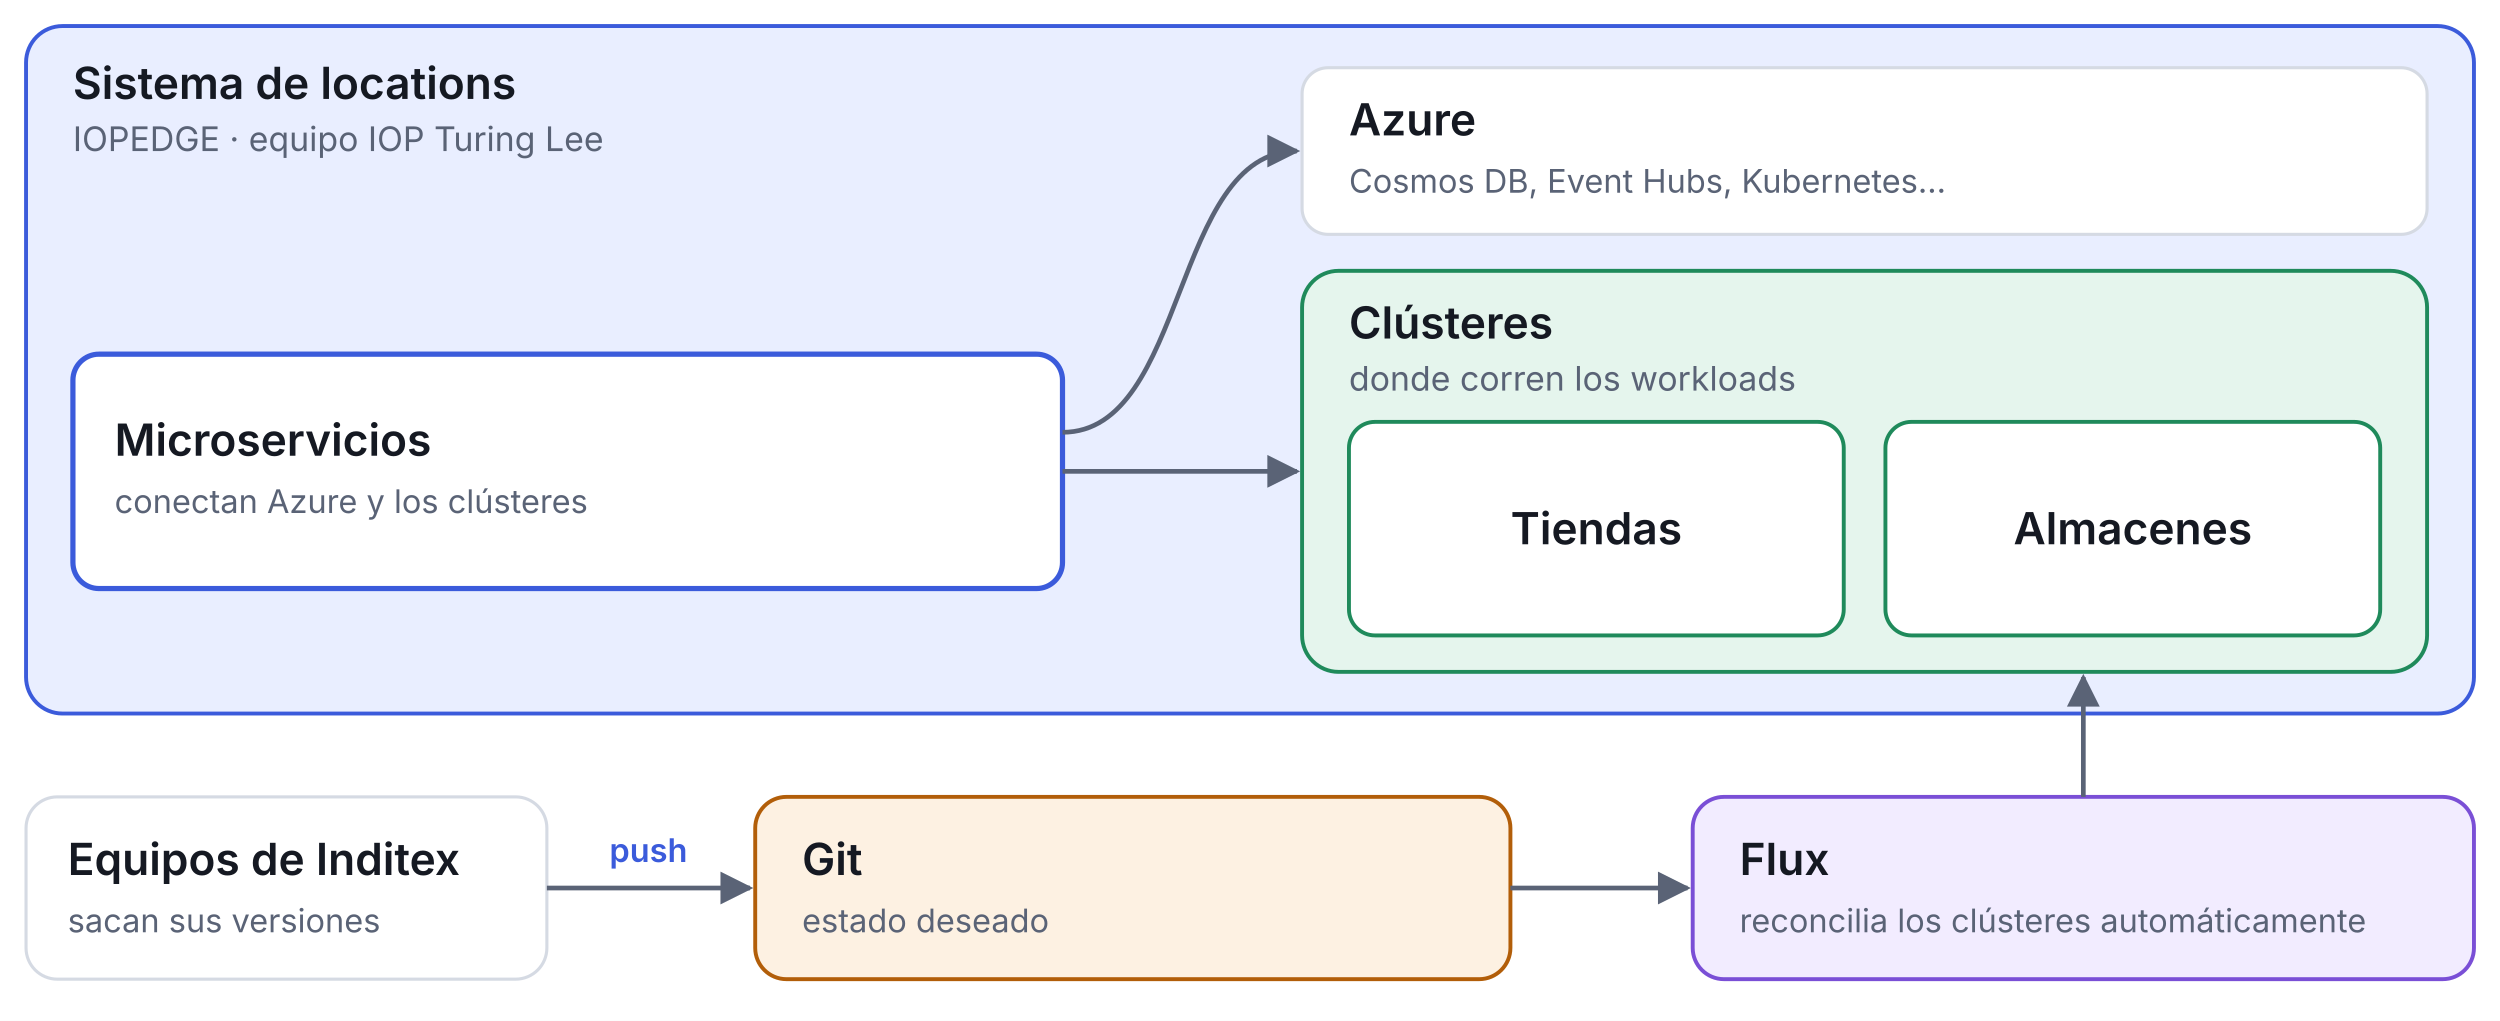
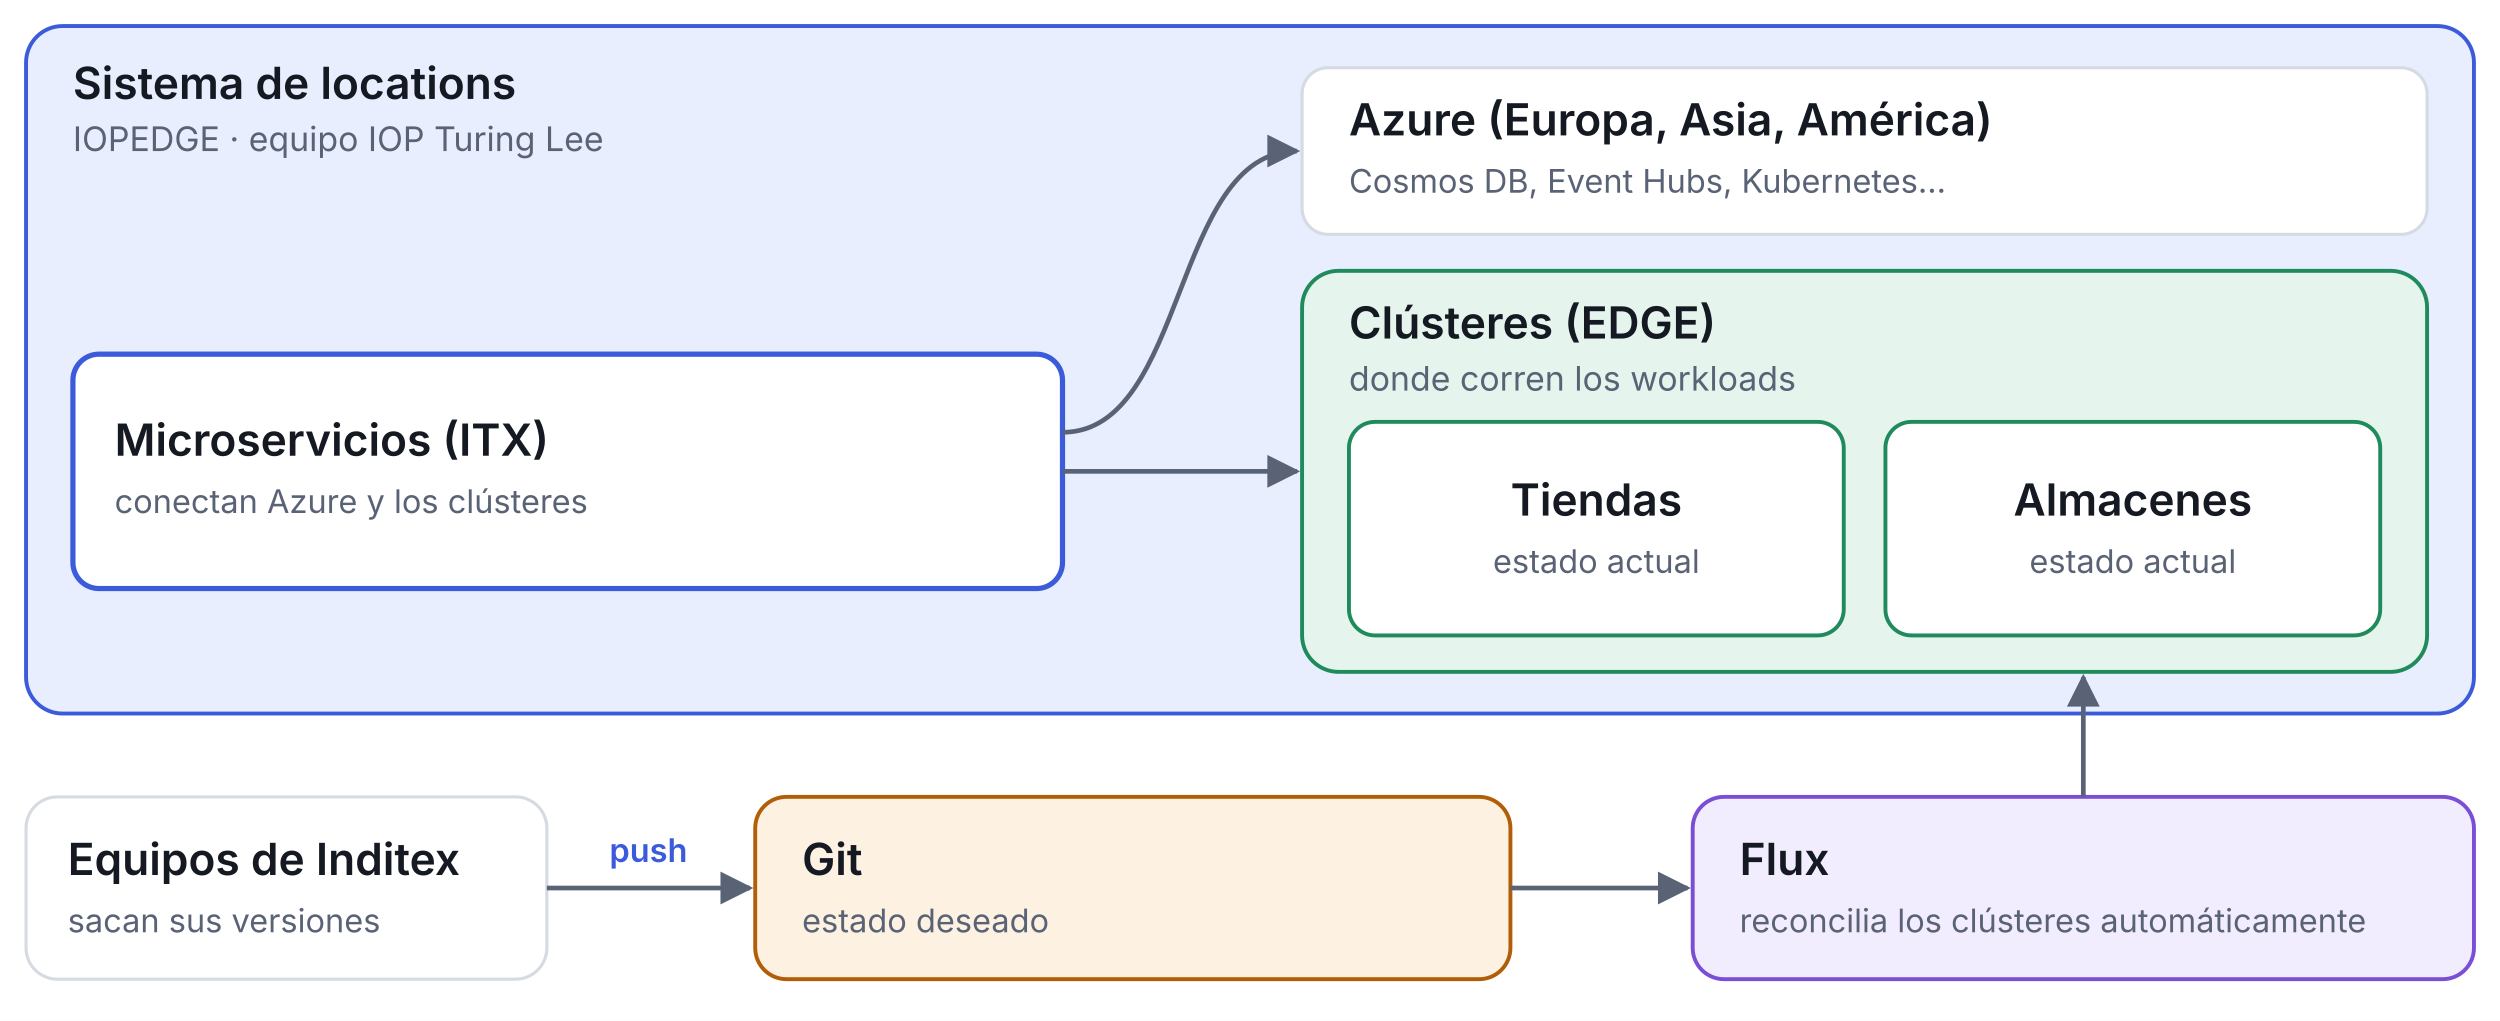
<svg xmlns="http://www.w3.org/2000/svg" viewBox="0 0 960 392">
  <style>
    .dg-bg { fill: #ffffff; }
    .dg-grp { stroke-width: 1.5; }
    .k8s { fill: #e9eeff; stroke: #3b5bdb; }
    .node { fill: #e5f5ed; stroke: #1f8a5b; }
    .flux { fill: #f2ecff; stroke: #7a4fd6; }
    .git { fill: #fdf1e2; stroke: #b25e09; }
    .dg-box { fill: #ffffff; stroke: #d5dae3; stroke-width: 1.2; }
    .dg-box.hl { stroke: #3b5bdb; stroke-width: 2; }
    .dg-box.pod { stroke: #1f8a5b; stroke-width: 1.5; }
    .dg-arrow { fill: none; stroke: #5a6376; stroke-width: 1.8; }
    .dg-head { fill: #5a6376; }
    text { font-family: Inter, system-ui, sans-serif; fill: #151922; }
    .dg-t { font-size: 17px; font-weight: 600; }
    .dg-s { font-size: 13px; fill: #5a6376; }
    .dg-d { font-size: 12.5px; fill: #5a6376; }
    .dg-l { font-size: 12.5px; font-weight: 600; fill: #3b5bdb; paint-order: stroke; stroke: #ffffff; stroke-width: 4px; }
  </style>
  <defs>
    <marker id="dgi-head" viewBox="0 0 10 10" refX="9" refY="5" markerWidth="7" markerHeight="7" orient="auto-start-reverse">
      <path class="dg-head" d="M0 0L10 5L0 10z" />
    </marker>
  </defs>
  <rect class="dg-bg" width="960" height="392" />
  <rect class="dg-grp k8s" x="10" y="10" width="940" height="264" rx="14" />
  <text class="dg-t" x="28" y="38">Sistema de locations</text>
  <text class="dg-s" x="28" y="58">IOPEDGE · equipo IOP Turing Lee</text>
  <rect class="dg-box hl" x="28" y="136" width="380" height="90" rx="10" />
-   <text class="dg-t" x="44" y="175">Microservicios</text>
+   <text class="dg-t" x="44" y="175">Microservicios (ITX)</text>
  <text class="dg-d" x="44" y="197">conectan Azure y los clústeres</text>
  <rect class="dg-box" x="500" y="26" width="432" height="64" rx="10" />
-   <text class="dg-t" x="518" y="52">Azure</text>
+   <text class="dg-t" x="518" y="52">Azure (Europa, Asia, América)</text>
  <text class="dg-d" x="518" y="74">Cosmos DB, Event Hubs, Kubernetes…</text>
  <rect class="dg-grp node" x="500" y="104" width="432" height="154" rx="14" />
-   <text class="dg-t" x="518" y="130">Clústeres</text>
+   <text class="dg-t" x="518" y="130">Clústeres (EDGE)</text>
  <text class="dg-s" x="518" y="150">donde corren los workloads</text>
  <rect class="dg-box pod" x="518" y="162" width="190" height="82" rx="10" />
-   <text class="dg-t" x="613" y="209" text-anchor="middle">Tiendas</text>
+   <text class="dg-t" x="613" y="198" text-anchor="middle">Tiendas</text>
+   <text class="dg-d" x="613" y="220" text-anchor="middle">estado actual</text>
  <rect class="dg-box pod" x="724" y="162" width="190" height="82" rx="10" />
-   <text class="dg-t" x="819" y="209" text-anchor="middle">Almacenes</text>
+   <text class="dg-t" x="819" y="198" text-anchor="middle">Almacenes</text>
+   <text class="dg-d" x="819" y="220" text-anchor="middle">estado actual</text>
  <rect class="dg-box" x="10" y="306" width="200" height="70" rx="12" />
  <text class="dg-t" x="26" y="336">Equipos de Inditex</text>
  <text class="dg-d" x="26" y="358">sacan sus versiones</text>
  <rect class="dg-grp git" x="290" y="306" width="290" height="70" rx="12" />
  <text class="dg-t" x="308" y="336">Git</text>
  <text class="dg-d" x="308" y="358">estado deseado</text>
  <rect class="dg-grp flux" x="650" y="306" width="300" height="70" rx="12" />
  <text class="dg-t" x="668" y="336">Flux</text>
  <text class="dg-d" x="668" y="358">reconcilia los clústeres automáticamente</text>
  <path class="dg-arrow" d="M408 166C456 166 450 58 498 58" marker-end="url(#dgi-head)" />
  <path class="dg-arrow" d="M408 181H498" marker-end="url(#dgi-head)" />
  <path class="dg-arrow" d="M210 341H288" marker-end="url(#dgi-head)" />
  <text class="dg-l" x="249" y="331" text-anchor="middle">push</text>
  <path class="dg-arrow" d="M580 341H648" marker-end="url(#dgi-head)" />
  <path class="dg-arrow" d="M800 306V260" marker-end="url(#dgi-head)" />
</svg>
